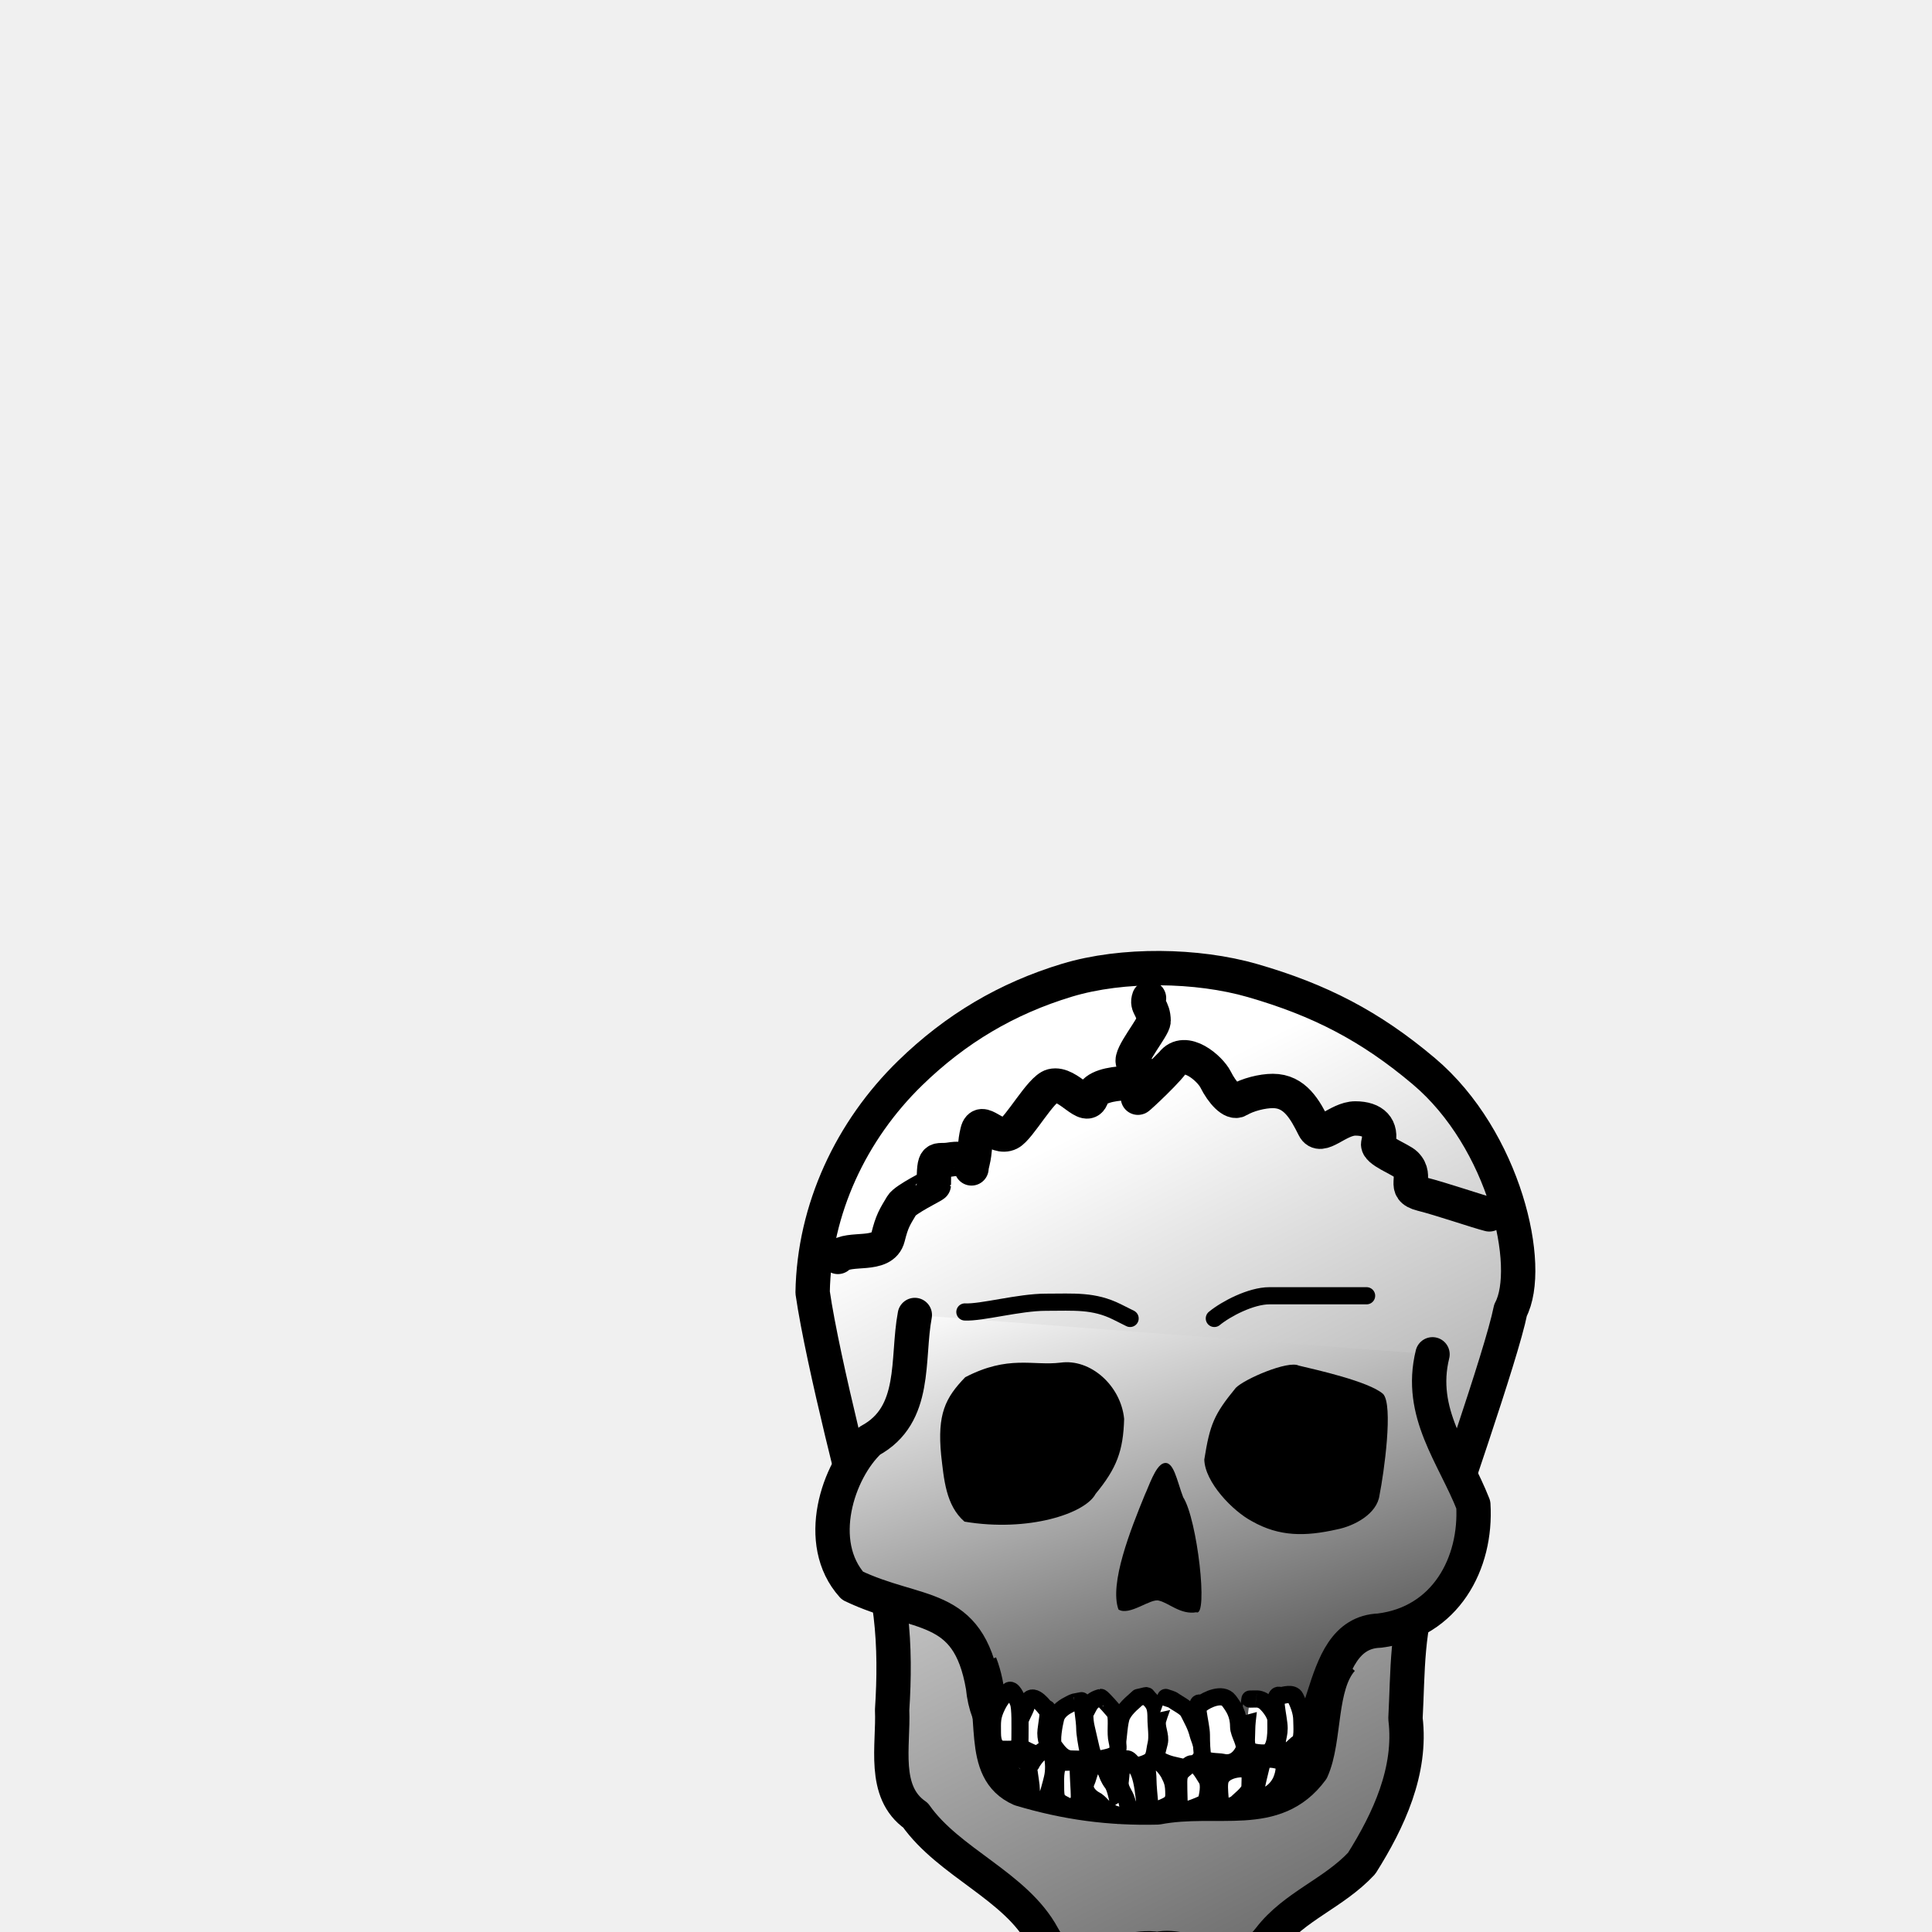
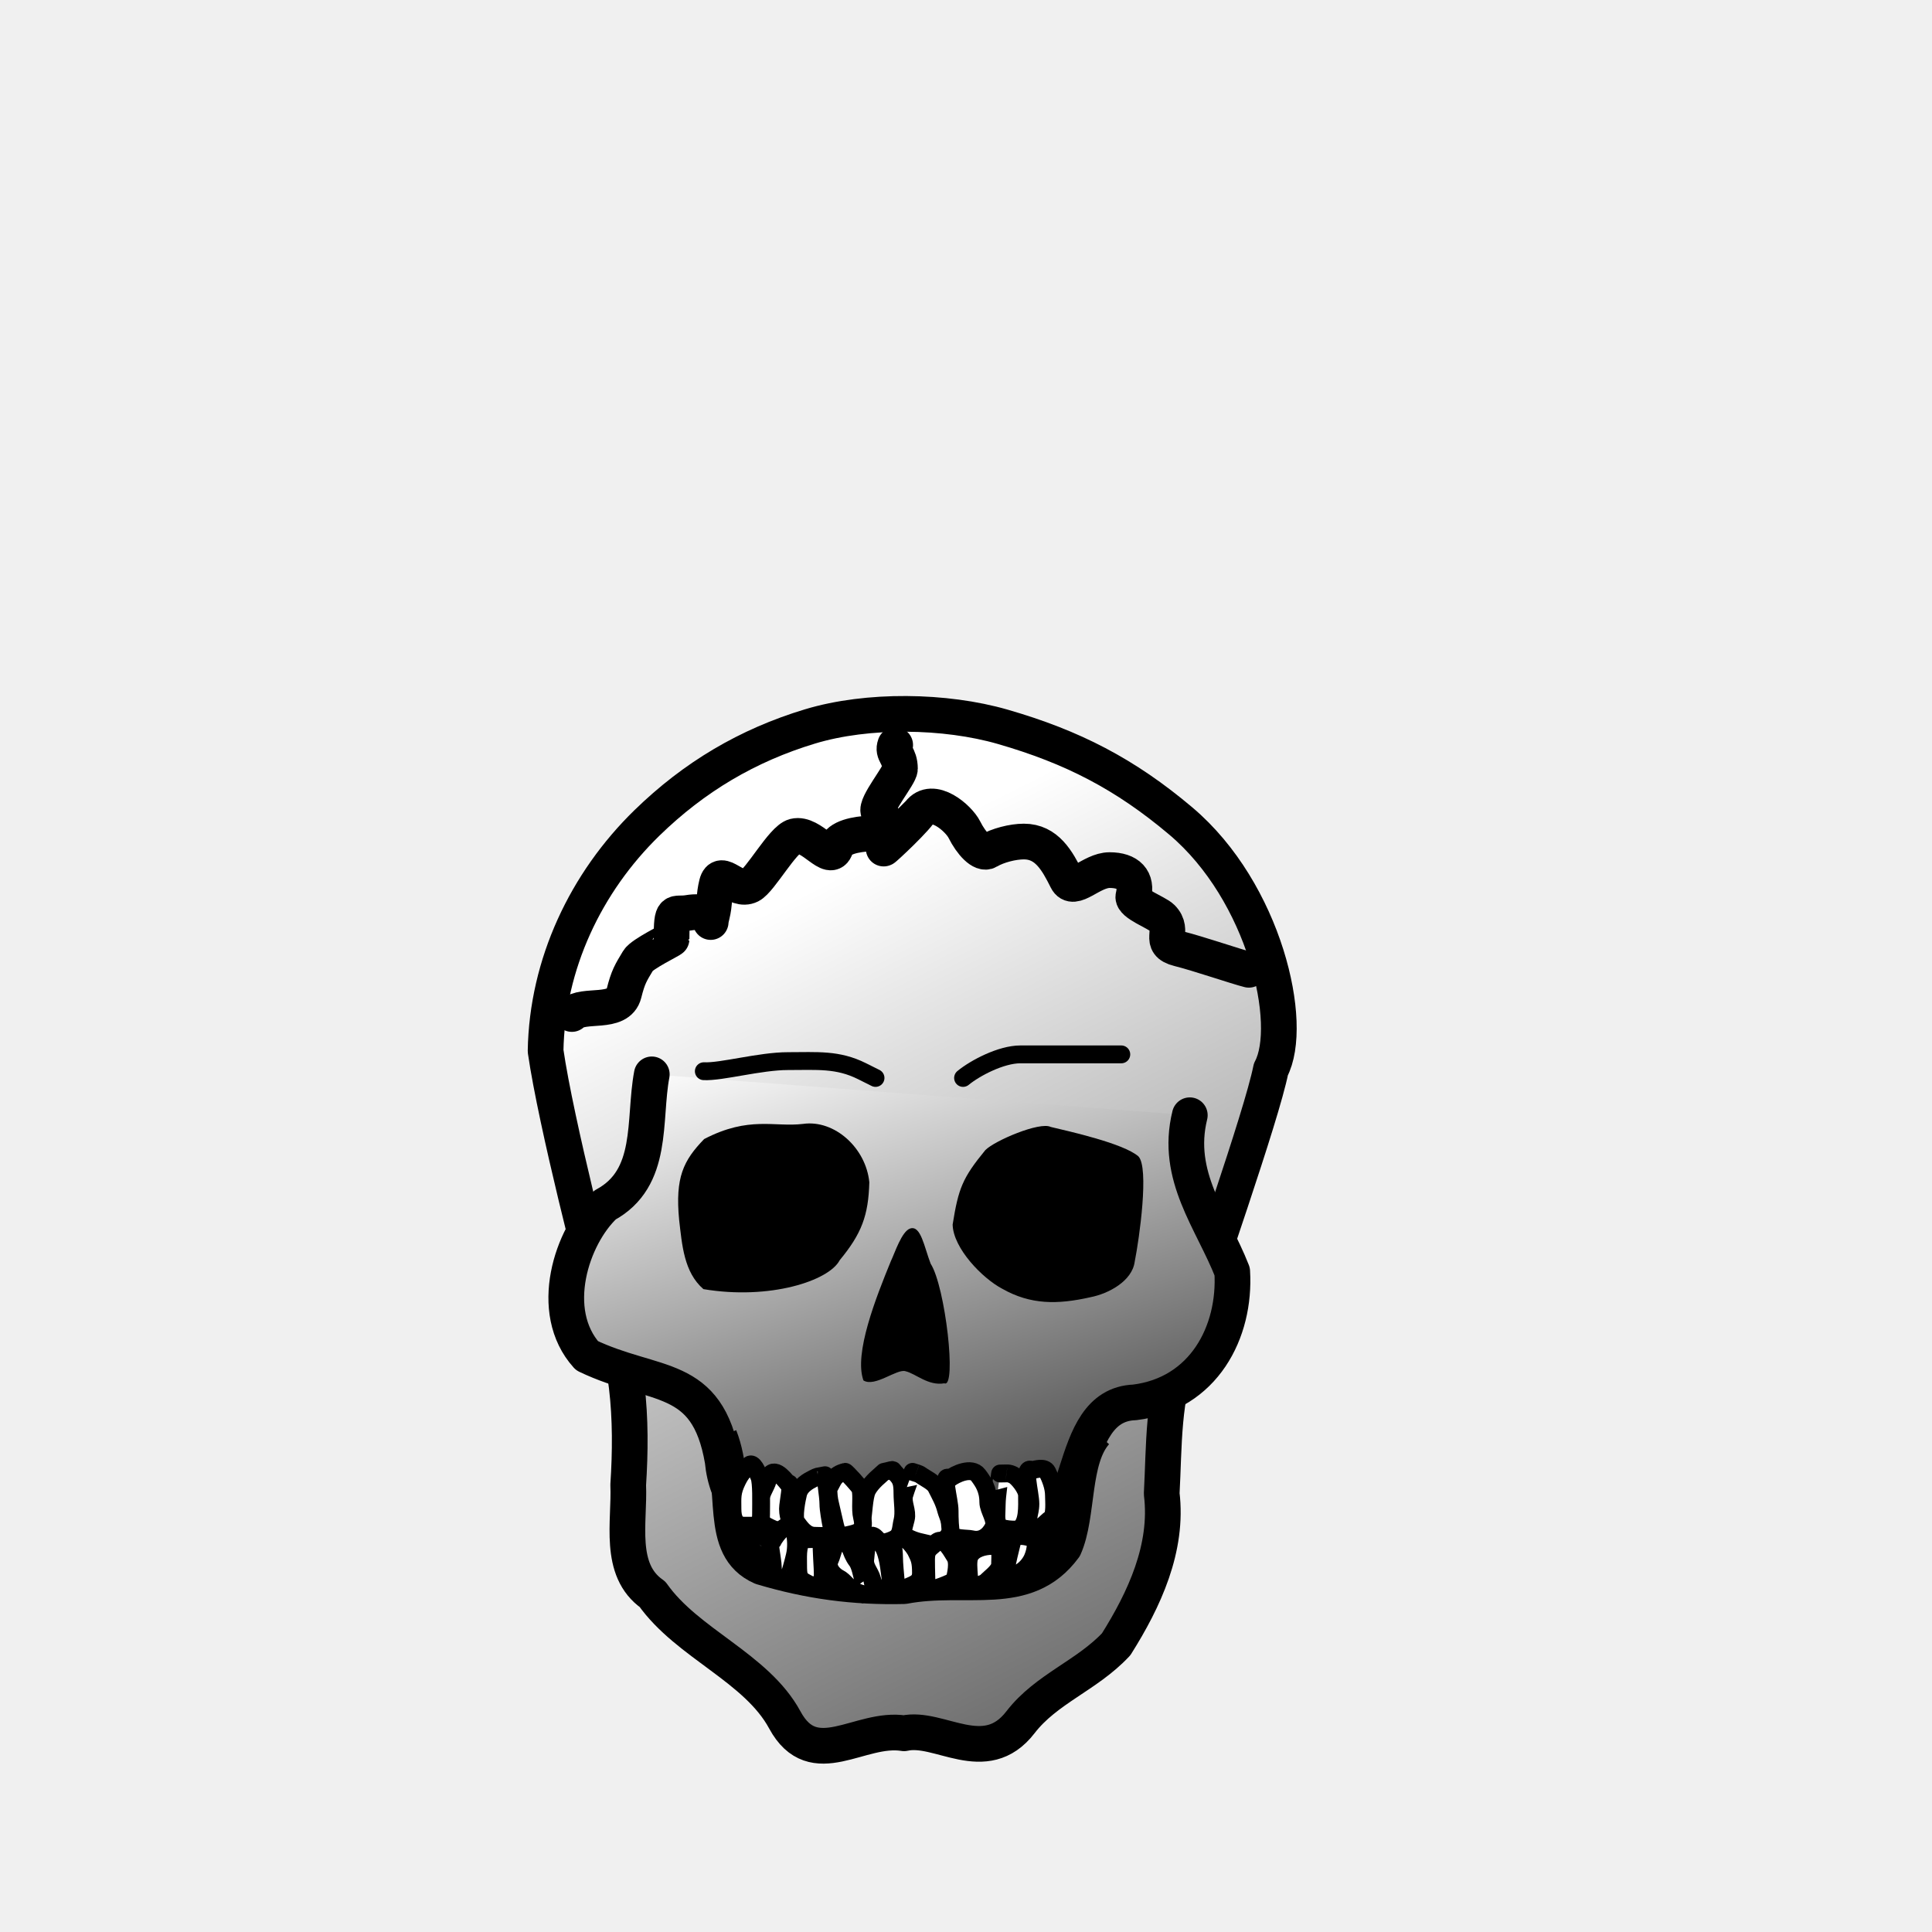
- <svg xmlns="http://www.w3.org/2000/svg" xmlns:xlink="http://www.w3.org/1999/xlink" overflow="hidden" viewBox="-100 -100 900 900" id="svg36220" version="1.0">
+ <svg xmlns="http://www.w3.org/2000/svg" xmlns:xlink="http://www.w3.org/1999/xlink" overflow="hidden" viewBox="34 31 866 866" id="svg36220" version="1.0">
  <defs id="defs36222">
    <linearGradient xlink:href="#linearGradient5175" id="linearGradient2365" x1="317.823" y1="251.519" x2="716.784" y2="1040.894" gradientUnits="userSpaceOnUse" gradientTransform="matrix(0.75455,0,0,0.75455,109.5361,264.4223)" />
    <linearGradient xlink:href="#linearGradient5175" id="linearGradient2373" x1="403.641" y1="286.734" x2="535.965" y2="715.779" gradientUnits="userSpaceOnUse" gradientTransform="matrix(0.75455,0,0,0.75455,109.5361,264.4223)" />
    <linearGradient id="linearGradient5175">
      <stop style="stop-color:#ffffff;stop-opacity:1;" offset="0" id="stop5177" />
      <stop style="stop-color:#000000;stop-opacity:1;" offset="1" id="stop5179" />
    </linearGradient>
  </defs>
  <g id="layer1">
    <path style="fill:url(#linearGradient2365);fill-opacity:1;fill-rule:evenodd;stroke:#000000;stroke-width:16;stroke-linecap:round;stroke-linejoin:round;stroke-miterlimit:4;stroke-dasharray:none;stroke-opacity:1" d="M 278.555,502.106 C 279.206,463.148 296.63,426.511 323.973,399.881 C 345.158,379.247 369.055,365.085 397.078,356.617 C 422.917,348.81 457.725,349.36 483.454,356.783 C 514.766,365.815 538.386,377.996 563.268,399.003 C 600.99,430.851 614.366,490.163 603.662,510.331 C 599.359,531.769 573.486,604.628 563.396,636.812 C 555.051,656.711 555.882,679.295 554.721,700.553 C 557.711,724.866 546.887,748.055 534.31,768.027 C 521.195,782.061 502.984,787.964 491.42,802.986 C 475.541,823.614 454.905,804.327 439.264,807.929 C 419.419,804.706 398.757,825.934 385.783,801.94 C 373.087,778.461 342.096,767.775 326.496,745.643 C 310.8,734.742 316.321,712.984 315.587,696.571 C 317.498,667.256 316.042,636.879 303.072,609.984 C 301.802,606.263 283.262,534.73 278.555,502.106 z " id="path1328" />
    <path style="fill:url(#linearGradient2373);fill-opacity:1;fill-rule:evenodd;stroke:#000000;stroke-width:16;stroke-linecap:round;stroke-linejoin:round;stroke-miterlimit:4;stroke-dasharray:none;stroke-opacity:1" d="M 326.157,512.572 C 322.279,533.141 327.49,559.097 305.202,571.133 C 290.246,585.036 279.129,618.723 297.104,638.668 C 327.642,653.285 351.006,645.719 357.902,685.662 C 361.239,721.383 396.858,723.575 417.284,721.536 C 439.702,721.9 471.228,722.842 492.555,721.325 C 521.998,720.239 510.607,660.712 542.589,659.605 C 573.527,655.811 587.975,628.097 586.332,600.952 C 577.289,577.919 560.575,558.281 567.32,530.896" id="path2239" />
    <path style="fill:#000000;fill-opacity:1;fill-rule:evenodd;stroke:none;stroke-width:16;stroke-linecap:round;stroke-linejoin:round;stroke-miterlimit:4;stroke-dasharray:none;stroke-opacity:1" d="M 475.657,546.536 C 465.449,558.982 463.618,563.6 461.011,579.895 C 461.257,590.551 474.376,604.015 483.243,608.67 C 495.99,615.891 508.039,615.791 522.773,612.465 C 530.865,610.884 541.482,605.267 542.624,596.526 C 544.689,586.24 549.173,554.384 544.276,549.33 C 537.58,543.507 513.225,538.109 504.976,536.138 C 500.083,533.653 479.754,542.327 475.657,546.536 z " id="path2206" />
    <path style="fill:#000000;fill-opacity:1;fill-rule:evenodd;stroke:none;stroke-width:16;stroke-linecap:round;stroke-linejoin:round;stroke-miterlimit:4;stroke-dasharray:none;stroke-opacity:1" d="M 349.633,541.567 C 340.306,551.204 336.592,558.769 338.417,577.792 C 339.723,589.015 340.565,601.275 349.299,608.838 C 378.99,613.826 405.572,605.1 410.364,595.909 C 420.237,583.941 423.251,575.851 423.668,560.953 C 422.159,545.548 408.072,532.799 393.992,534.775 C 381.135,536.341 369.819,531.078 349.633,541.567 z " id="path2204" />
    <path style="fill:#000000;fill-opacity:1;fill-rule:evenodd;stroke:none;stroke-width:16;stroke-linecap:round;stroke-linejoin:round;stroke-miterlimit:4;stroke-dasharray:none;stroke-opacity:1" d="M 441.974,581.675 C 438.161,582.931 435.103,592.625 433.332,596.272 C 426.676,612.532 416.683,637.727 421.023,649.763 C 426.154,652.975 436.153,644.328 439.944,645.657 C 444.515,646.734 450.067,652.309 457.295,651.058 C 462.943,653.492 457.744,607.636 451.162,597.459 C 448.227,589.823 446.75,580.101 441.974,581.675 z " id="path2228" />
    <path style="fill:none;fill-opacity:1;fill-rule:evenodd;stroke:#000000;stroke-width:16;stroke-linecap:butt;stroke-linejoin:round;stroke-miterlimit:4;stroke-dasharray:none;stroke-opacity:1" d="M 356.553,674.954 C 365.553,698.198 355.263,724.569 375.417,733.434 C 396.845,739.841 416.957,742.528 439.223,741.978 C 467.355,736.633 493.816,747.93 511.066,724.477 C 517.526,710.019 514.333,685.052 525.185,673.003" id="path2244" />
    <path style="fill:#ffffff;fill-opacity:1;fill-rule:evenodd;stroke:#000000;stroke-width:8;stroke-linecap:butt;stroke-linejoin:round;stroke-miterlimit:4;stroke-dasharray:none;stroke-opacity:1" d="M 430.22,690.744 C 428.941,692.08 424.621,695.15 422.675,699.044 C 421.22,701.952 421.04,710.107 420.411,712.625 C 419.069,717.994 421.12,719.771 424.938,721.68 C 428.408,723.415 432.311,722.144 434.747,720.926 C 438.15,719.224 437.679,715.99 438.52,712.625 C 439.397,709.116 438.52,704.166 438.52,700.553 C 438.52,695.924 438.091,694.087 435.502,691.498 C 433.324,689.32 435.473,689.693 430.22,690.744 z " id="path2275" />
    <path style="fill:#ffffff;fill-opacity:1;fill-rule:evenodd;stroke:#000000;stroke-width:8;stroke-linecap:butt;stroke-linejoin:round;stroke-miterlimit:4;stroke-dasharray:none;stroke-opacity:1" d="M 443.047,690.744 C 443.004,690.7 439.811,699.163 439.275,701.307 C 438.435,704.667 440.906,708.364 440.029,711.871 C 438.794,716.812 437.846,718.702 440.784,720.171 C 444.667,722.113 446.729,722.223 450.593,723.189 C 455.218,724.346 458.089,720.739 459.647,718.662 C 461.598,716.061 458.588,709.896 458.138,708.098 C 457.114,703.999 455.538,701.388 453.611,697.535 C 452.507,695.327 448.531,693.536 446.82,692.253 C 445.737,691.44 444.305,691.247 443.047,690.744 z " id="path2277" />
    <path style="fill:#ffffff;fill-opacity:1;fill-rule:evenodd;stroke:#000000;stroke-width:8;stroke-linecap:butt;stroke-linejoin:round;stroke-miterlimit:4;stroke-dasharray:none;stroke-opacity:1" d="M 459.647,693.762 C 455.824,690.894 459.647,703.319 459.647,708.098 C 459.647,711.703 459.786,716.199 460.402,718.662 C 460.95,720.855 467.897,720.536 469.457,720.926 C 474.269,722.129 477.537,719.102 479.266,715.644 C 480.86,712.455 477.002,707.884 477.002,704.326 C 477.002,698.439 474.6,695.087 472.475,692.253 C 469.468,688.244 462.037,691.85 459.647,693.762 z " id="path2279" />
    <path style="fill:#ffffff;fill-opacity:1;fill-rule:evenodd;stroke:#000000;stroke-width:8;stroke-linecap:butt;stroke-linejoin:round;stroke-miterlimit:4;stroke-dasharray:none;stroke-opacity:1" d="M 482.284,691.498 C 482.267,691.476 480.775,701.757 480.775,705.08 C 480.775,709.444 480.083,711.996 481.529,714.889 C 482.375,716.58 489.505,716.938 490.584,716.398 C 494.954,714.213 494.357,706.052 494.357,701.307 C 494.357,698.179 490.101,693.143 488.32,692.253 C 486.065,691.125 485.668,691.498 482.284,691.498 z " id="path2281" />
    <path style="fill:#ffffff;fill-opacity:1;fill-rule:evenodd;stroke:#000000;stroke-width:8;stroke-linecap:butt;stroke-linejoin:round;stroke-miterlimit:4;stroke-dasharray:none;stroke-opacity:1" d="M 496.62,689.989 C 492.116,687.737 495.866,700.043 495.866,705.08 C 495.866,710.108 493.478,711.454 496.62,715.644 C 498.949,718.748 502.904,712.879 504.92,711.871 C 507.138,710.762 506.43,703.679 506.43,701.307 C 506.43,697.416 504.799,693.519 503.411,690.744 C 502.213,688.347 498.126,689.688 496.62,689.989 z " id="path2283" />
    <path style="fill:#ffffff;fill-opacity:1;fill-rule:evenodd;stroke:#000000;stroke-width:8;stroke-linecap:butt;stroke-linejoin:round;stroke-miterlimit:4;stroke-dasharray:none;stroke-opacity:1" d="M 403.811,692.253 C 403.829,692.217 405.32,701.699 405.32,705.08 C 405.32,707.587 406.186,712.428 406.829,715.644 C 407.777,720.384 402.989,719.416 399.283,719.416 C 395.205,719.416 392.988,716.053 390.983,713.38 C 389.416,711.291 391.199,702.71 391.738,700.553 C 392.66,696.865 396.236,694.908 398.529,693.762 C 400.828,692.612 399.701,693.075 403.811,692.253 z " id="path2287" />
    <path style="fill:#ffffff;fill-opacity:1;fill-rule:evenodd;stroke:#000000;stroke-width:8;stroke-linecap:butt;stroke-linejoin:round;stroke-miterlimit:4;stroke-dasharray:none;stroke-opacity:1" d="M 387.211,696.025 C 389.556,694.853 387.211,704.459 387.211,707.344 C 387.211,711.777 389.162,712.495 387.211,716.398 C 385.647,719.526 378.03,715.203 377.402,714.889 C 374.358,713.367 374.383,708.581 374.383,705.08 C 374.383,701.372 377.504,697.124 378.156,694.516 C 380.031,687.017 385.168,693.472 387.211,696.025 z " id="path2289" />
    <path style="fill:#ffffff;fill-opacity:1;fill-rule:evenodd;stroke:#000000;stroke-width:8;stroke-linecap:butt;stroke-linejoin:round;stroke-miterlimit:4;stroke-dasharray:none;stroke-opacity:1" d="M 405.32,698.289 C 407.632,694.596 407.546,692.074 412.865,690.744 C 413.223,690.654 419.447,697.453 419.656,698.289 C 420.542,701.83 419.424,707.169 420.411,711.116 C 421.731,716.398 419.734,717.699 415.884,718.662 C 410.534,719.999 409.562,719.786 408.338,714.889 C 407.591,711.902 406.629,707.299 406.074,705.08 C 405.526,702.888 405.32,700.614 405.32,698.289 z " id="path2291" />
    <path style="fill:#ffffff;fill-opacity:1;fill-rule:evenodd;stroke:#000000;stroke-width:8;stroke-linecap:butt;stroke-linejoin:round;stroke-miterlimit:4;stroke-dasharray:none;stroke-opacity:1" d="M 374.383,693.007 C 375.43,695.722 375.138,704.269 375.138,709.607 C 375.138,715.457 372.755,714.889 367.592,714.889 C 363.469,714.889 362.311,711.527 362.311,707.344 C 362.311,702.264 361.883,699.898 364.574,694.516 C 366.364,690.937 367.836,689.746 369.856,687.725 C 371.496,686.086 373.522,690.854 374.383,693.007 z " id="path2295" />
    <path style="fill:#ffffff;fill-opacity:1;fill-rule:evenodd;stroke:#000000;stroke-width:8;stroke-linecap:butt;stroke-linejoin:round;stroke-miterlimit:4;stroke-dasharray:none;stroke-opacity:1" d="M 380.42,721.68 C 377.574,718.835 380.42,729.729 380.42,733.753 C 380.42,738.332 381.892,739.035 386.456,739.035 C 387.758,739.035 389.861,729.941 390.229,728.471 C 391.121,724.901 390.917,720.661 390.229,717.907 C 388.307,710.22 381.244,719.619 380.42,721.68 z " id="path2299" />
    <path style="fill:#ffffff;fill-opacity:1;fill-rule:evenodd;stroke:#000000;stroke-width:8;stroke-linecap:butt;stroke-linejoin:round;stroke-miterlimit:4;stroke-dasharray:none;stroke-opacity:1" d="M 433.993,744.317 C 433.343,741.717 432.917,733.976 431.729,729.226 C 430.598,724.702 429.714,723.438 426.447,720.171 C 422.408,716.132 422.131,728.169 421.92,729.226 C 421.096,733.345 424.065,735.544 424.938,739.035 C 426.008,743.314 428.531,744.317 433.993,744.317 z " id="path2301" />
    <path style="fill:#ffffff;fill-opacity:1;fill-rule:evenodd;stroke:#000000;stroke-width:8;stroke-linecap:butt;stroke-linejoin:round;stroke-miterlimit:4;stroke-dasharray:none;stroke-opacity:1" d="M 435.502,744.317 C 436.723,749.203 434.747,734.262 434.747,729.226 C 434.747,724.393 433.414,723.768 436.256,720.926 C 439.295,717.887 443.959,725.012 444.556,726.207 C 446.199,729.493 446.82,730.882 446.82,736.017 C 446.82,740.668 443.315,741.165 440.029,742.808 C 435.599,745.023 449.607,741.496 435.502,744.317 z " id="path2303" />
    <path style="fill:#ffffff;fill-opacity:1;fill-rule:evenodd;stroke:#000000;stroke-width:8;stroke-linecap:butt;stroke-linejoin:round;stroke-miterlimit:4;stroke-dasharray:none;stroke-opacity:1" d="M 449.838,744.317 C 449.217,744.627 449.084,733.184 449.084,729.98 C 449.084,725.264 450.962,725.084 453.611,722.435 C 457.083,718.963 461.084,727.369 461.911,728.471 C 463.926,731.157 462.39,737.119 461.911,739.035 C 461.537,740.53 451.673,743.583 449.838,744.317 z " id="path2305" />
    <path style="fill:#ffffff;fill-opacity:1;fill-rule:evenodd;stroke:#000000;stroke-width:8;stroke-linecap:butt;stroke-linejoin:round;stroke-miterlimit:4;stroke-dasharray:none;stroke-opacity:1" d="M 422.675,742.808 C 421.632,746.977 420.726,734.173 418.147,730.735 C 414.549,725.937 416.656,724.33 411.356,721.68 C 408.323,720.163 407.075,727.98 406.074,729.98 C 404.047,734.034 408.233,737.473 409.847,738.28 C 412.837,739.775 413.583,742.412 417.393,744.317 C 419.151,745.196 419.969,745.338 421.92,745.826" id="path2307" />
    <path style="fill:#ffffff;fill-opacity:1;fill-rule:evenodd;stroke:#000000;stroke-width:8;stroke-linecap:butt;stroke-linejoin:round;stroke-miterlimit:4;stroke-dasharray:none;stroke-opacity:1" d="M 402.302,739.789 C 403.434,740.356 402.302,728.548 402.302,725.453 C 402.302,719.581 401.779,720.926 395.511,720.926 C 391.178,720.926 391.738,728.258 391.738,732.244 C 391.738,737.509 391.991,738.784 395.511,740.544 C 398.709,742.143 398.293,742.796 402.302,739.789 z " id="path2309" />
    <path style="fill:#ffffff;fill-opacity:1;fill-rule:evenodd;stroke:#000000;stroke-width:8;stroke-linecap:butt;stroke-linejoin:round;stroke-miterlimit:4;stroke-dasharray:none;stroke-opacity:1" d="M 466.438,742.053 C 470.544,744.106 466.649,732.576 468.702,728.471 C 470.395,725.085 475.236,723.944 478.511,723.944 C 483.289,723.944 482.284,728.002 482.284,732.244 C 482.284,734.983 478.132,737.905 476.248,739.789 C 474.284,741.753 469.524,742.053 466.438,742.053 z " id="path2311" />
    <path style="fill:#ffffff;fill-opacity:1;fill-rule:evenodd;stroke:#000000;stroke-width:8;stroke-linecap:butt;stroke-linejoin:round;stroke-miterlimit:4;stroke-dasharray:none;stroke-opacity:1" d="M 485.302,737.526 C 483.523,739.305 485.624,730.201 487.566,722.435 C 488.585,718.36 493.13,719.487 495.866,720.171 C 500.11,721.232 497.456,728.309 496.62,729.98 C 494.472,734.277 490.113,737.526 485.302,737.526 z " id="path2313" />
    <path style="fill:none;fill-opacity:0.75;fill-rule:evenodd;stroke:#000000;stroke-width:16;stroke-linecap:round;stroke-linejoin:round;stroke-miterlimit:4;stroke-dasharray:none;stroke-opacity:1" d="M 435.258,364.944 C 433.835,368.857 437.392,369.312 437.392,375.615 C 437.392,378.49 426.23,391.705 427.788,394.823 C 430.035,399.315 436.142,403.176 437.392,404.426 C 438.243,405.277 411.461,401.774 408.647,410.829 C 406.237,418.582 397.859,403.93 390.14,405.86 C 384.855,407.181 374.788,425.624 370.231,427.902 C 363.622,431.207 357.164,419.713 355.292,427.202 C 353.98,432.45 354.365,436.247 353.158,441.074 C 350.968,449.832 356.657,437.81 342.487,440.172 C 336.027,441.249 335.017,437.479 335.017,451.91 C 335.017,452.252 321.801,458.641 320.078,461.514 C 316.736,467.084 315.545,468.839 313.675,476.318 C 311.234,486.085 295.362,480.492 290.332,485.522" id="path2353" />
    <path style="fill:none;fill-opacity:0.75;fill-rule:evenodd;stroke:#000000;stroke-width:16;stroke-linecap:round;stroke-linejoin:round;stroke-miterlimit:4;stroke-dasharray:none;stroke-opacity:1" d="M 431.056,410.344 C 435.68,405.72 440.304,401.096 444.928,396.472 C 449.552,391.848 435.68,405.72 431.056,410.344 C 426.076,415.324 441.77,401.039 445.995,395.405 C 451.97,387.438 463.719,397.773 466.27,402.875 C 469.363,409.061 474.097,414.185 476.941,412.479 C 481.178,409.936 488.006,408.21 492.947,408.21 C 503.216,408.21 507.909,416.792 512.155,425.284 C 515.21,431.393 523.137,421.015 531.363,421.015 C 539.793,421.015 543.918,425.216 542.034,432.753 C 541.218,436.016 552.489,440.008 554.839,442.357 C 560.828,448.347 552.53,453.785 562.308,456.229 C 571.298,458.477 588.211,464.306 593.788,465.7" id="path2357" />
    <path style="fill:none;fill-opacity:0.75;fill-rule:evenodd;stroke:#000000;stroke-width:8;stroke-linecap:round;stroke-linejoin:round;stroke-miterlimit:4;stroke-dasharray:none;stroke-opacity:1" d="M 349.483,511.161 C 357.309,511.559 374.675,506.633 387.211,506.633 C 400.345,506.633 409.482,505.696 420.411,511.161 C 422.45,512.18 424.489,513.2 426.447,514.179" id="path2375" />
    <path style="fill:none;fill-opacity:0.75;fill-rule:evenodd;stroke:#000000;stroke-width:8;stroke-linecap:round;stroke-linejoin:round;stroke-miterlimit:4;stroke-dasharray:none;stroke-opacity:1" d="M 465.684,514.179 C 471.109,509.723 482.743,503.615 491.339,503.615 C 500.892,503.615 508.853,503.615 518.502,503.615 C 524.539,503.615 530.575,503.615 536.612,503.615" id="path2377" />
  </g>
</svg>
